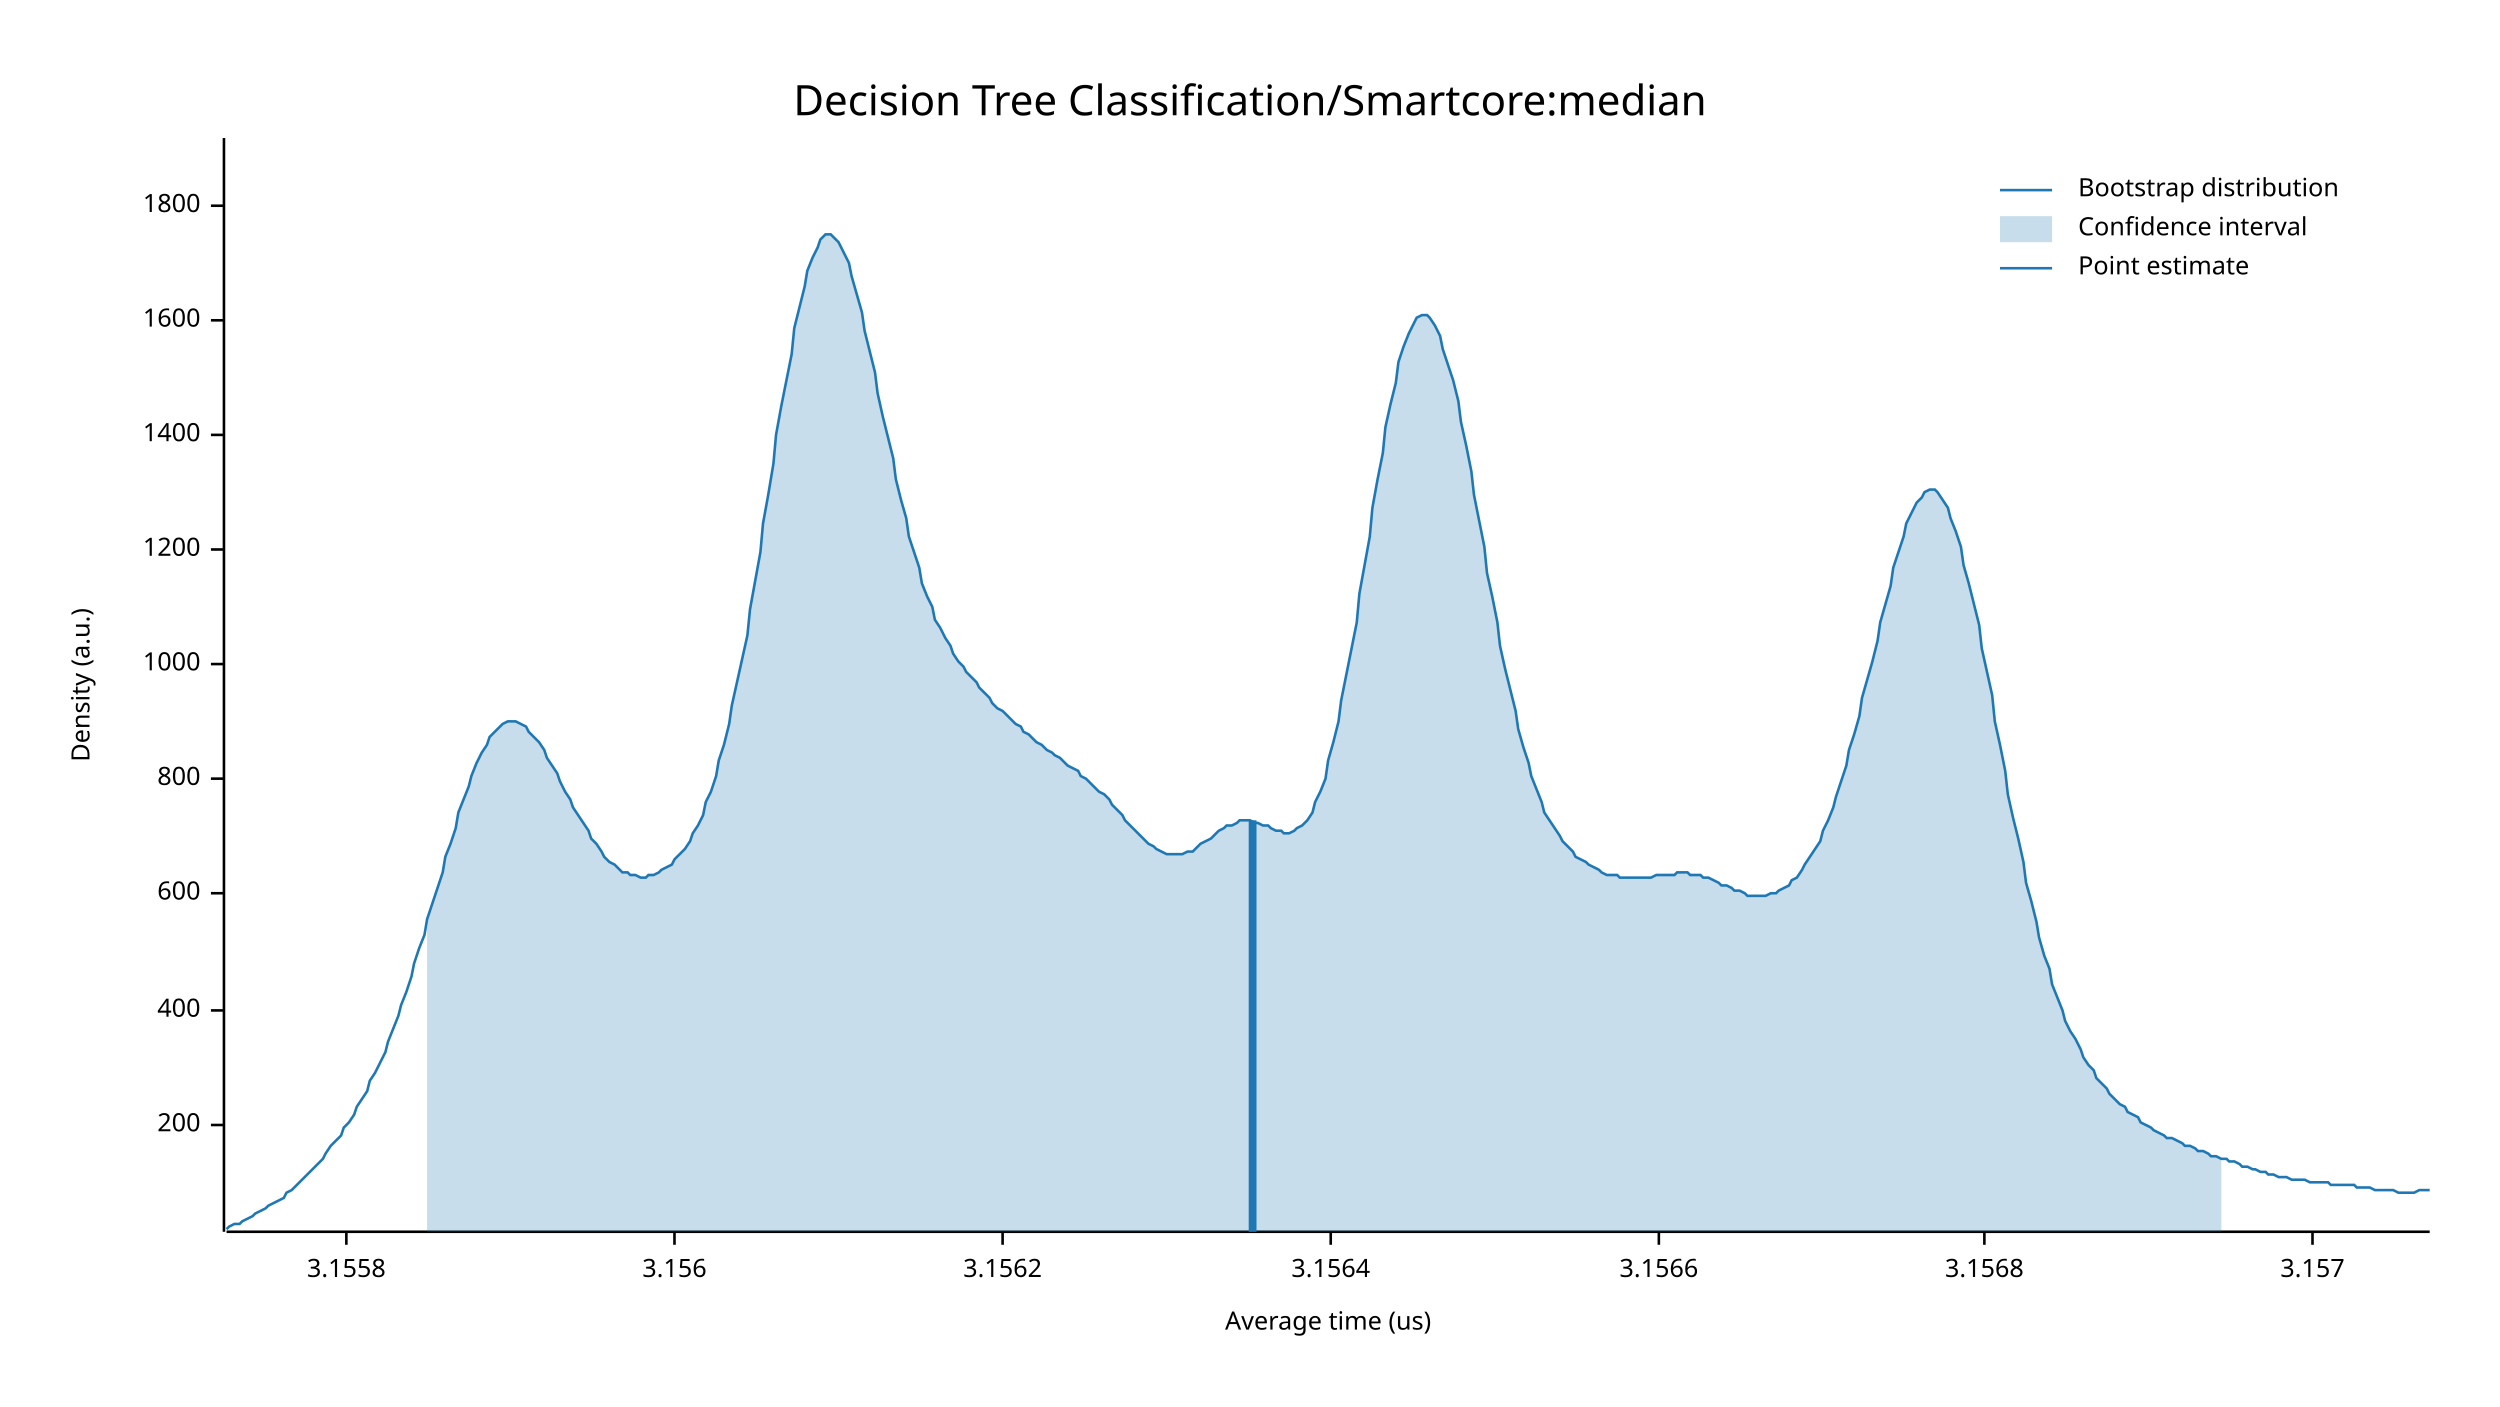
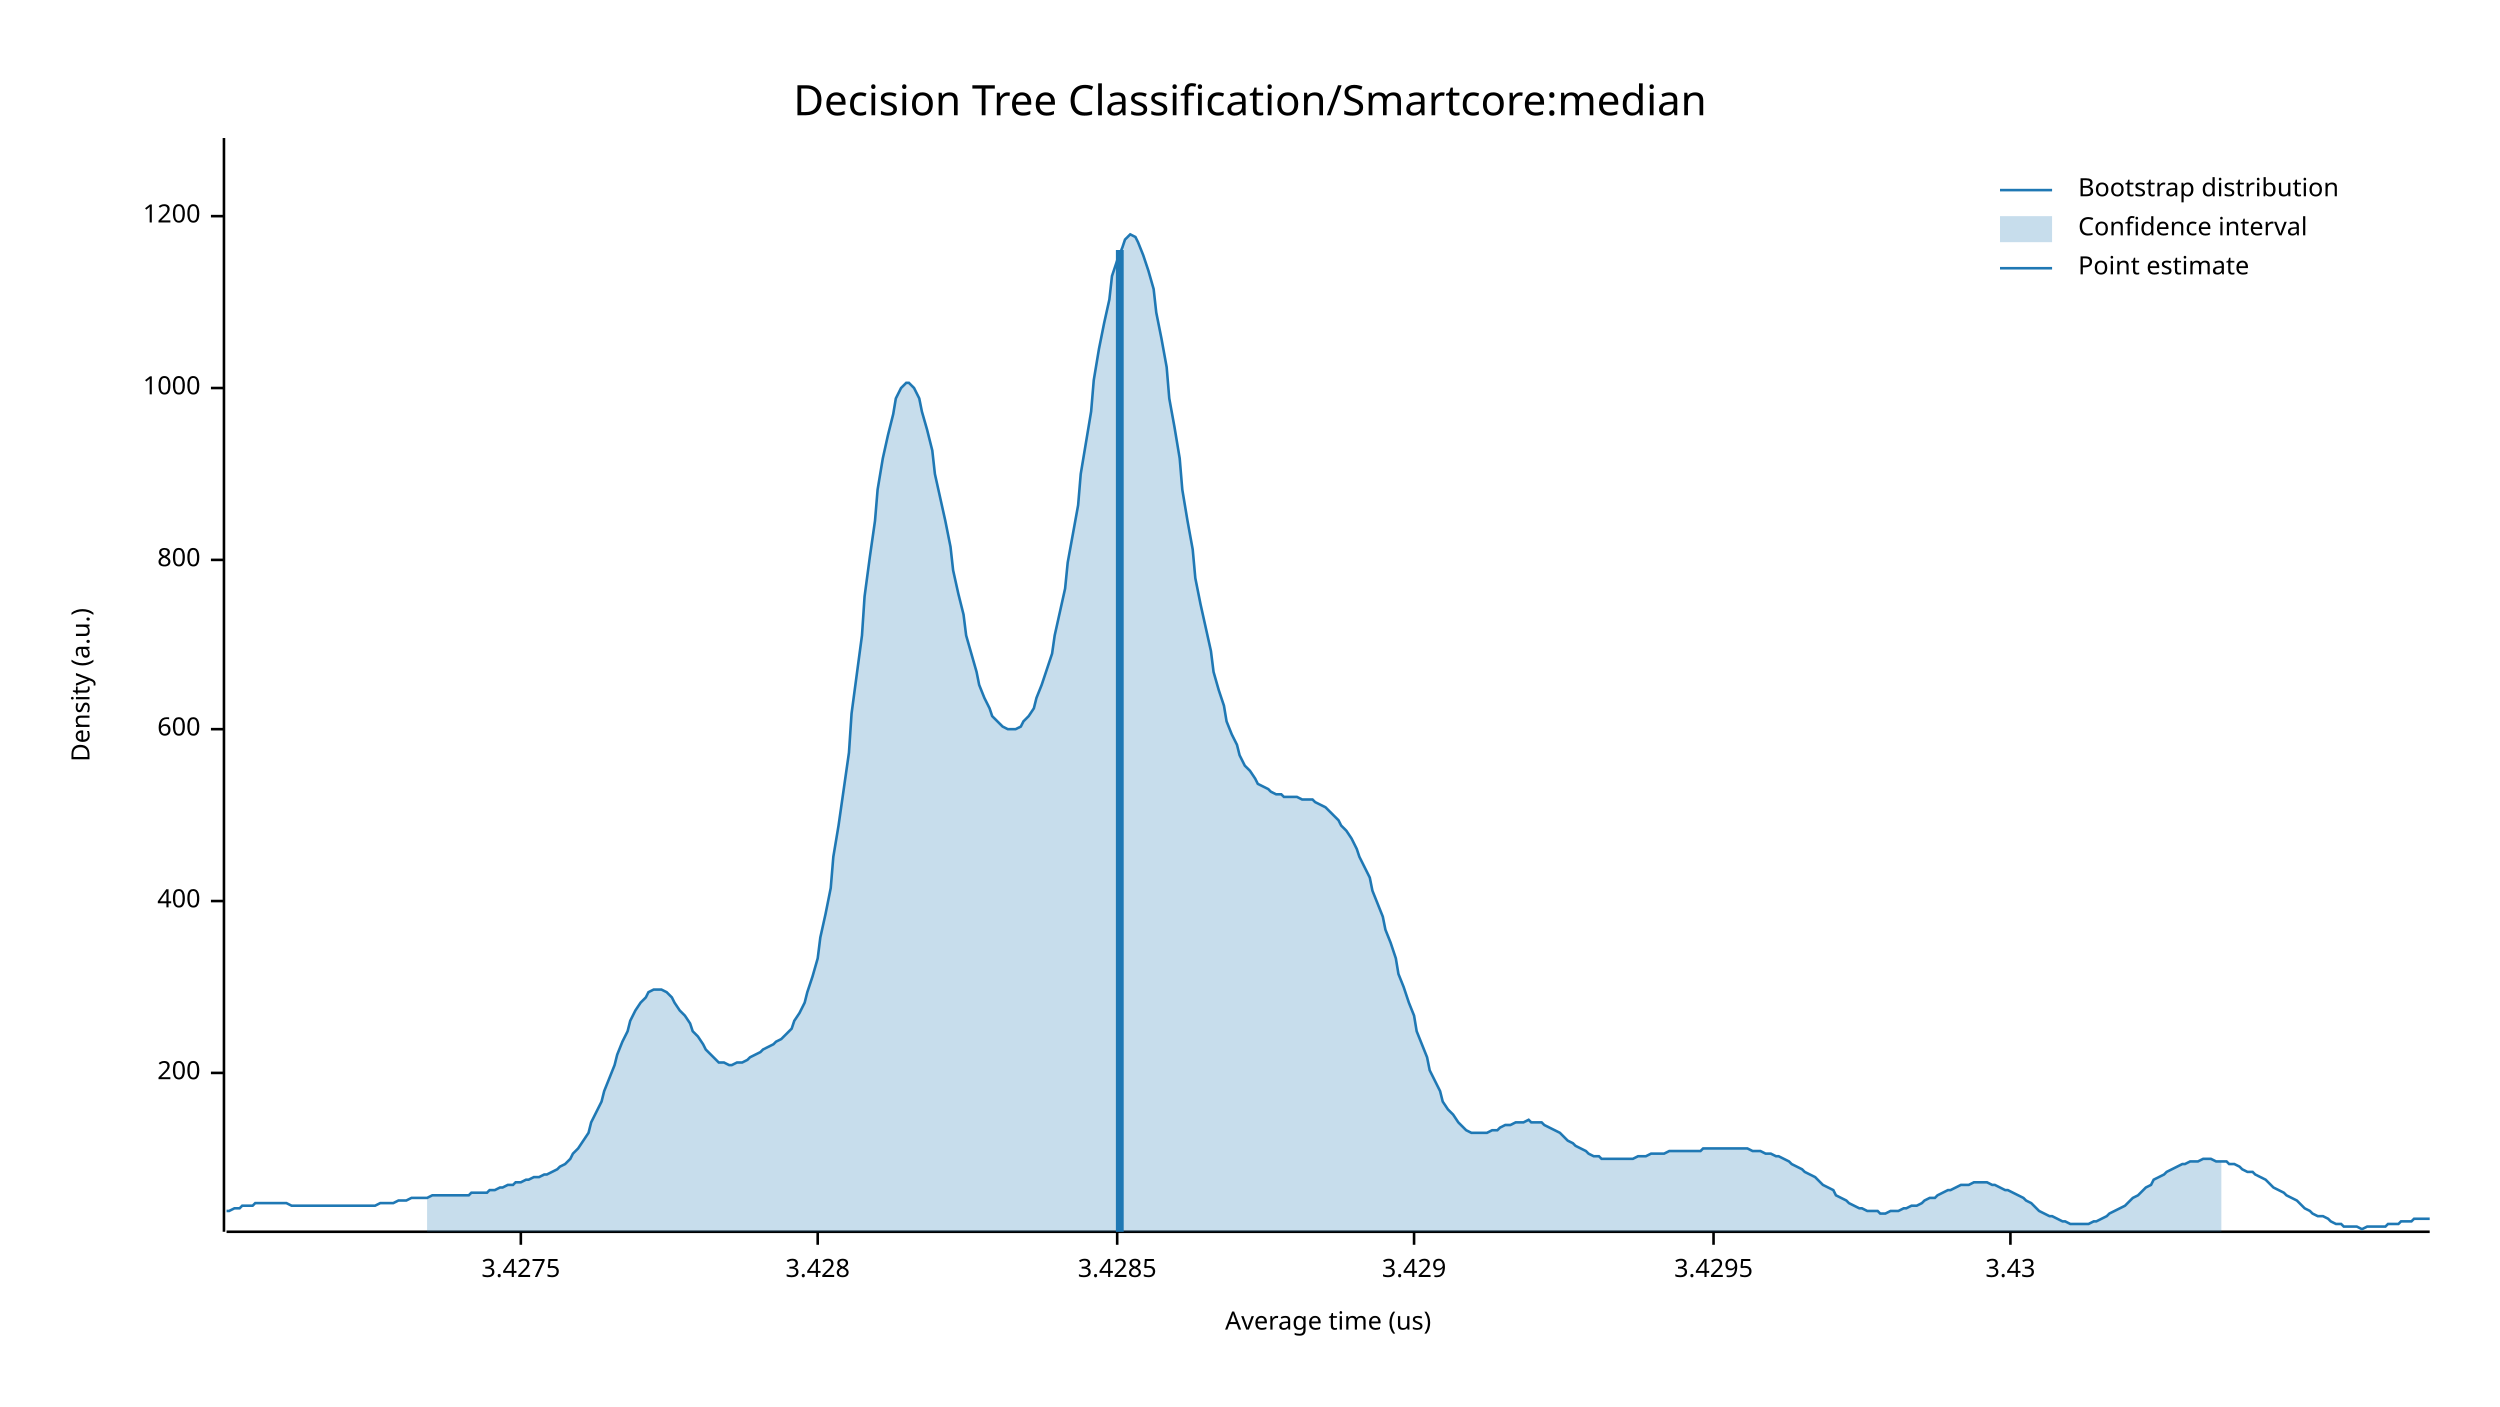
<svg xmlns="http://www.w3.org/2000/svg" width="960" height="540" viewBox="0 0 960 540">
  <text x="480" y="32" dy="0.76em" text-anchor="middle" font-family="sans-serif" font-size="16.129" opacity="1" fill="#000000">
Decision Tree Classification/Smartcore:median
</text>
  <text x="27" y="263" dy="0.76em" text-anchor="middle" font-family="sans-serif" font-size="9.677" opacity="1" fill="#000000" transform="rotate(270, 27, 263)">
Density (a.u.)
</text>
  <text x="510" y="513" dy="-0.5ex" text-anchor="middle" font-family="sans-serif" font-size="9.677" opacity="1" fill="#000000">
Average time (us)
</text>
  <polyline fill="none" opacity="1" stroke="#000000" stroke-width="1" points="86,53 86,473 " />
-   <text x="77" y="432" dy="0.5ex" text-anchor="end" font-family="sans-serif" font-size="9.677" opacity="1" fill="#000000">
+   <text x="77" y="412" dy="0.5ex" text-anchor="end" font-family="sans-serif" font-size="9.677" opacity="1" fill="#000000">
200
</text>
-   <polyline fill="none" opacity="1" stroke="#000000" stroke-width="1" points="81,432 86,432 " />
-   <text x="77" y="388" dy="0.5ex" text-anchor="end" font-family="sans-serif" font-size="9.677" opacity="1" fill="#000000">
+   <polyline fill="none" opacity="1" stroke="#000000" stroke-width="1" points="81,412 86,412 " />
+   <text x="77" y="346" dy="0.5ex" text-anchor="end" font-family="sans-serif" font-size="9.677" opacity="1" fill="#000000">
400
</text>
-   <polyline fill="none" opacity="1" stroke="#000000" stroke-width="1" points="81,388 86,388 " />
-   <text x="77" y="343" dy="0.5ex" text-anchor="end" font-family="sans-serif" font-size="9.677" opacity="1" fill="#000000">
+   <polyline fill="none" opacity="1" stroke="#000000" stroke-width="1" points="81,346 86,346 " />
+   <text x="77" y="280" dy="0.5ex" text-anchor="end" font-family="sans-serif" font-size="9.677" opacity="1" fill="#000000">
600
</text>
-   <polyline fill="none" opacity="1" stroke="#000000" stroke-width="1" points="81,343 86,343 " />
-   <text x="77" y="299" dy="0.5ex" text-anchor="end" font-family="sans-serif" font-size="9.677" opacity="1" fill="#000000">
+   <polyline fill="none" opacity="1" stroke="#000000" stroke-width="1" points="81,280 86,280 " />
+   <text x="77" y="215" dy="0.5ex" text-anchor="end" font-family="sans-serif" font-size="9.677" opacity="1" fill="#000000">
800
</text>
-   <polyline fill="none" opacity="1" stroke="#000000" stroke-width="1" points="81,299 86,299 " />
-   <text x="77" y="255" dy="0.5ex" text-anchor="end" font-family="sans-serif" font-size="9.677" opacity="1" fill="#000000">
+   <polyline fill="none" opacity="1" stroke="#000000" stroke-width="1" points="81,215 86,215 " />
+   <text x="77" y="149" dy="0.5ex" text-anchor="end" font-family="sans-serif" font-size="9.677" opacity="1" fill="#000000">
1000
</text>
-   <polyline fill="none" opacity="1" stroke="#000000" stroke-width="1" points="81,255 86,255 " />
-   <text x="77" y="211" dy="0.5ex" text-anchor="end" font-family="sans-serif" font-size="9.677" opacity="1" fill="#000000">
+   <polyline fill="none" opacity="1" stroke="#000000" stroke-width="1" points="81,149 86,149 " />
+   <text x="77" y="83" dy="0.5ex" text-anchor="end" font-family="sans-serif" font-size="9.677" opacity="1" fill="#000000">
1200
</text>
-   <polyline fill="none" opacity="1" stroke="#000000" stroke-width="1" points="81,211 86,211 " />
-   <text x="77" y="167" dy="0.5ex" text-anchor="end" font-family="sans-serif" font-size="9.677" opacity="1" fill="#000000">
- 1400
+   <polyline fill="none" opacity="1" stroke="#000000" stroke-width="1" points="81,83 86,83 " />
+   <polyline fill="none" opacity="1" stroke="#000000" stroke-width="1" points="87,473 933,473 " />
+   <text x="200" y="483" dy="0.76em" text-anchor="middle" font-family="sans-serif" font-size="9.677" opacity="1" fill="#000000">
+ 3.4275
</text>
-   <polyline fill="none" opacity="1" stroke="#000000" stroke-width="1" points="81,167 86,167 " />
-   <text x="77" y="123" dy="0.5ex" text-anchor="end" font-family="sans-serif" font-size="9.677" opacity="1" fill="#000000">
- 1600
+   <polyline fill="none" opacity="1" stroke="#000000" stroke-width="1" points="200,473 200,478 " />
+   <text x="314" y="483" dy="0.76em" text-anchor="middle" font-family="sans-serif" font-size="9.677" opacity="1" fill="#000000">
+ 3.428
</text>
-   <polyline fill="none" opacity="1" stroke="#000000" stroke-width="1" points="81,123 86,123 " />
-   <text x="77" y="79" dy="0.5ex" text-anchor="end" font-family="sans-serif" font-size="9.677" opacity="1" fill="#000000">
- 1800
+   <polyline fill="none" opacity="1" stroke="#000000" stroke-width="1" points="314,473 314,478 " />
+   <text x="429" y="483" dy="0.76em" text-anchor="middle" font-family="sans-serif" font-size="9.677" opacity="1" fill="#000000">
+ 3.4285
</text>
-   <polyline fill="none" opacity="1" stroke="#000000" stroke-width="1" points="81,79 86,79 " />
-   <polyline fill="none" opacity="1" stroke="#000000" stroke-width="1" points="87,473 933,473 " />
-   <text x="133" y="483" dy="0.76em" text-anchor="middle" font-family="sans-serif" font-size="9.677" opacity="1" fill="#000000">
- 3.1558
+   <polyline fill="none" opacity="1" stroke="#000000" stroke-width="1" points="429,473 429,478 " />
+   <text x="543" y="483" dy="0.76em" text-anchor="middle" font-family="sans-serif" font-size="9.677" opacity="1" fill="#000000">
+ 3.429
</text>
-   <polyline fill="none" opacity="1" stroke="#000000" stroke-width="1" points="133,473 133,478 " />
-   <text x="259" y="483" dy="0.76em" text-anchor="middle" font-family="sans-serif" font-size="9.677" opacity="1" fill="#000000">
- 3.156
+   <polyline fill="none" opacity="1" stroke="#000000" stroke-width="1" points="543,473 543,478 " />
+   <text x="658" y="483" dy="0.76em" text-anchor="middle" font-family="sans-serif" font-size="9.677" opacity="1" fill="#000000">
+ 3.4295
</text>
-   <polyline fill="none" opacity="1" stroke="#000000" stroke-width="1" points="259,473 259,478 " />
-   <text x="385" y="483" dy="0.76em" text-anchor="middle" font-family="sans-serif" font-size="9.677" opacity="1" fill="#000000">
- 3.1562
+   <polyline fill="none" opacity="1" stroke="#000000" stroke-width="1" points="658,473 658,478 " />
+   <text x="772" y="483" dy="0.76em" text-anchor="middle" font-family="sans-serif" font-size="9.677" opacity="1" fill="#000000">
+ 3.43
</text>
-   <polyline fill="none" opacity="1" stroke="#000000" stroke-width="1" points="385,473 385,478 " />
-   <text x="511" y="483" dy="0.76em" text-anchor="middle" font-family="sans-serif" font-size="9.677" opacity="1" fill="#000000">
- 3.1564
- </text>
-   <polyline fill="none" opacity="1" stroke="#000000" stroke-width="1" points="511,473 511,478 " />
-   <text x="637" y="483" dy="0.76em" text-anchor="middle" font-family="sans-serif" font-size="9.677" opacity="1" fill="#000000">
- 3.1566
- </text>
-   <polyline fill="none" opacity="1" stroke="#000000" stroke-width="1" points="637,473 637,478 " />
-   <text x="762" y="483" dy="0.76em" text-anchor="middle" font-family="sans-serif" font-size="9.677" opacity="1" fill="#000000">
- 3.1568
- </text>
-   <polyline fill="none" opacity="1" stroke="#000000" stroke-width="1" points="762,473 762,478 " />
-   <text x="888" y="483" dy="0.76em" text-anchor="middle" font-family="sans-serif" font-size="9.677" opacity="1" fill="#000000">
- 3.157
- </text>
-   <polyline fill="none" opacity="1" stroke="#000000" stroke-width="1" points="888,473 888,478 " />
-   <polyline fill="none" opacity="1" stroke="#1F78B4" stroke-width="1" points="87,472 88,471 90,470 92,470 93,469 95,468 97,467 98,466 100,465 102,464 103,463 105,462 107,461 109,460 110,458 112,457 114,455 115,454 117,452 119,450 120,449 122,447 124,445 125,443 127,440 129,438 131,436 132,433 134,431 136,428 137,425 139,422 141,419 142,415 144,412 146,408 148,404 149,400 151,395 153,390 154,386 156,381 158,375 159,370 161,364 163,359 164,353 166,347 168,341 170,335 171,329 173,324 175,318 176,312 178,307 180,302 181,298 183,293 185,289 187,286 188,283 190,281 192,279 193,278 195,277 197,277 198,277 200,278 202,279 203,281 205,283 207,285 209,288 210,291 212,294 214,297 215,300 217,304 219,307 220,310 222,313 224,316 226,319 227,322 229,324 231,327 232,329 234,331 236,332 237,333 239,335 241,335 242,336 244,336 246,337 248,337 249,336 251,336 253,335 254,334 256,333 258,332 259,330 261,328 263,326 265,323 266,320 268,317 270,313 271,308 273,304 275,298 276,292 278,286 280,278 281,271 283,262 285,253 287,244 288,234 290,223 292,212 293,201 295,190 297,178 298,167 300,156 302,146 304,136 305,126 307,118 309,110 310,104 312,99 314,95 315,92 317,90 319,90 320,91 322,93 324,97 326,101 327,106 329,113 331,120 332,127 334,135 336,143 337,151 339,160 341,168 343,176 344,184 346,192 348,199 349,206 351,212 353,218 354,224 356,229 358,233 359,238 361,241 363,245 365,248 366,251 368,254 370,256 371,258 373,260 375,262 376,264 378,266 380,268 381,270 383,272 385,273 387,275 388,276 390,278 392,279 393,281 395,282 397,284 398,285 400,286 402,288 404,289 405,290 407,291 409,293 410,294 412,295 414,296 415,298 417,299 419,301 420,302 422,304 424,305 426,307 427,309 429,311 431,313 432,315 434,317 436,319 437,320 439,322 441,324 443,325 444,326 446,327 448,328 449,328 451,328 453,328 454,328 456,327 458,327 459,326 461,324 463,323 465,322 466,321 468,319 470,318 471,317 473,317 475,316 476,315 478,315 480,315 482,316 483,316 485,317 487,317 488,318 490,319 492,319 493,320 495,320 497,319 498,318 500,317 502,315 504,312 505,308 507,304 509,299 510,292 512,285 514,277 515,269 517,259 519,249 521,239 522,228 524,217 526,206 527,195 529,184 531,174 532,164 534,155 536,147 537,139 539,133 541,128 543,124 544,122 546,121 548,121 549,122 551,125 553,129 554,134 556,140 558,146 560,154 561,162 563,171 565,181 566,190 568,200 570,210 571,220 573,229 575,239 576,248 578,257 580,265 582,273 583,280 585,287 587,293 588,298 590,303 592,308 593,312 595,315 597,318 599,321 600,323 602,325 604,327 605,329 607,330 609,331 610,332 612,333 614,334 615,335 617,336 619,336 621,336 622,337 624,337 626,337 627,337 629,337 631,337 632,337 634,337 636,336 638,336 639,336 641,336 643,336 644,335 646,335 648,335 649,336 651,336 653,336 654,337 656,337 658,338 660,339 661,340 663,340 665,341 666,342 668,342 670,343 671,344 673,344 675,344 676,344 678,344 680,343 682,343 683,342 685,341 687,340 688,338 690,337 692,334 693,332 695,329 697,326 699,323 700,319 702,315 704,310 705,306 707,300 709,294 710,288 712,282 714,275 715,268 717,261 719,254 721,246 722,239 724,232 726,225 727,218 729,212 731,206 732,201 734,197 736,193 738,191 739,189 741,188 743,188 744,189 746,192 748,195 749,199 751,204 753,210 754,217 756,224 758,232 760,240 761,249 763,258 765,267 766,277 768,286 770,296 771,305 773,314 775,322 777,331 778,339 780,346 782,354 783,360 785,367 787,372 788,378 790,383 792,388 793,392 795,396 797,399 799,403 800,406 802,409 804,411 805,414 807,416 809,418 810,420 812,422 814,424 816,425 817,427 819,428 821,429 822,431 824,432 826,433 827,434 829,435 831,436 832,437 834,437 836,438 838,439 839,440 841,440 843,441 844,442 846,442 848,443 849,444 851,444 853,445 855,445 856,446 858,446 860,447 861,448 863,448 865,449 866,449 868,450 870,450 871,451 873,451 875,452 877,452 878,452 880,453 882,453 883,453 885,453 887,454 888,454 890,454 892,454 894,454 895,455 897,455 899,455 900,455 902,455 904,455 905,456 907,456 909,456 910,456 912,457 914,457 916,457 917,457 919,457 921,458 922,458 924,458 926,458 927,458 929,457 931,457 933,457 " />
-   <polygon opacity="0.25" fill="#1F78B4" points="164,353 166,347 168,341 170,335 171,329 173,324 175,318 176,312 178,307 180,302 181,298 183,293 185,289 187,286 188,283 190,281 192,279 193,278 195,277 197,277 198,277 200,278 202,279 203,281 205,283 207,285 209,288 210,291 212,294 214,297 215,300 217,304 219,307 220,310 222,313 224,316 226,319 227,322 229,324 231,327 232,329 234,331 236,332 237,333 239,335 241,335 242,336 244,336 246,337 248,337 249,336 251,336 253,335 254,334 256,333 258,332 259,330 261,328 263,326 265,323 266,320 268,317 270,313 271,308 273,304 275,298 276,292 278,286 280,278 281,271 283,262 285,253 287,244 288,234 290,223 292,212 293,201 295,190 297,178 298,167 300,156 302,146 304,136 305,126 307,118 309,110 310,104 312,99 314,95 315,92 317,90 319,90 320,91 322,93 324,97 326,101 327,106 329,113 331,120 332,127 334,135 336,143 337,151 339,160 341,168 343,176 344,184 346,192 348,199 349,206 351,212 353,218 354,224 356,229 358,233 359,238 361,241 363,245 365,248 366,251 368,254 370,256 371,258 373,260 375,262 376,264 378,266 380,268 381,270 383,272 385,273 387,275 388,276 390,278 392,279 393,281 395,282 397,284 398,285 400,286 402,288 404,289 405,290 407,291 409,293 410,294 412,295 414,296 415,298 417,299 419,301 420,302 422,304 424,305 426,307 427,309 429,311 431,313 432,315 434,317 436,319 437,320 439,322 441,324 443,325 444,326 446,327 448,328 449,328 451,328 453,328 454,328 456,327 458,327 459,326 461,324 463,323 465,322 466,321 468,319 470,318 471,317 473,317 475,316 476,315 478,315 480,315 482,316 483,316 485,317 487,317 488,318 490,319 492,319 493,320 495,320 497,319 498,318 500,317 502,315 504,312 505,308 507,304 509,299 510,292 512,285 514,277 515,269 517,259 519,249 521,239 522,228 524,217 526,206 527,195 529,184 531,174 532,164 534,155 536,147 537,139 539,133 541,128 543,124 544,122 546,121 548,121 549,122 551,125 553,129 554,134 556,140 558,146 560,154 561,162 563,171 565,181 566,190 568,200 570,210 571,220 573,229 575,239 576,248 578,257 580,265 582,273 583,280 585,287 587,293 588,298 590,303 592,308 593,312 595,315 597,318 599,321 600,323 602,325 604,327 605,329 607,330 609,331 610,332 612,333 614,334 615,335 617,336 619,336 621,336 622,337 624,337 626,337 627,337 629,337 631,337 632,337 634,337 636,336 638,336 639,336 641,336 643,336 644,335 646,335 648,335 649,336 651,336 653,336 654,337 656,337 658,338 660,339 661,340 663,340 665,341 666,342 668,342 670,343 671,344 673,344 675,344 676,344 678,344 680,343 682,343 683,342 685,341 687,340 688,338 690,337 692,334 693,332 695,329 697,326 699,323 700,319 702,315 704,310 705,306 707,300 709,294 710,288 712,282 714,275 715,268 717,261 719,254 721,246 722,239 724,232 726,225 727,218 729,212 731,206 732,201 734,197 736,193 738,191 739,189 741,188 743,188 744,189 746,192 748,195 749,199 751,204 753,210 754,217 756,224 758,232 760,240 761,249 763,258 765,267 766,277 768,286 770,296 771,305 773,314 775,322 777,331 778,339 780,346 782,354 783,360 785,367 787,372 788,378 790,383 792,388 793,392 795,396 797,399 799,403 800,406 802,409 804,411 805,414 807,416 809,418 810,420 812,422 814,424 816,425 817,427 819,428 821,429 822,431 824,432 826,433 827,434 829,435 831,436 832,437 834,437 836,438 838,439 839,440 841,440 843,441 844,442 846,442 848,443 849,444 851,444 853,445 853,473 164,473 " />
-   <polyline fill="none" opacity="1" stroke="#1F78B4" stroke-width="3" points="481,473 481,315 " />
+   <polyline fill="none" opacity="1" stroke="#000000" stroke-width="1" points="772,473 772,478 " />
+   <polyline fill="none" opacity="1" stroke="#1F78B4" stroke-width="1" points="87,465 88,465 90,464 92,464 93,463 95,463 97,463 98,462 100,462 102,462 103,462 105,462 107,462 109,462 110,462 112,463 114,463 115,463 117,463 119,463 120,463 122,463 124,463 125,463 127,463 129,463 131,463 132,463 134,463 136,463 137,463 139,463 141,463 142,463 144,463 146,462 148,462 149,462 151,462 153,461 154,461 156,461 158,460 159,460 161,460 163,460 164,460 166,459 168,459 170,459 171,459 173,459 175,459 176,459 178,459 180,459 181,458 183,458 185,458 187,458 188,457 190,457 192,456 193,456 195,455 197,455 198,454 200,454 202,453 203,453 205,452 207,452 209,451 210,451 212,450 214,449 215,448 217,447 219,445 220,443 222,441 224,438 226,435 227,431 229,427 231,423 232,419 234,414 236,409 237,405 239,400 241,396 242,392 244,388 246,385 248,383 249,381 251,380 253,380 254,380 256,381 258,383 259,385 261,388 263,390 265,393 266,396 268,398 270,401 271,403 273,405 275,407 276,408 278,408 280,409 281,409 283,408 285,408 287,407 288,406 290,405 292,404 293,403 295,402 297,401 298,400 300,399 302,397 304,395 305,392 307,389 309,385 310,381 312,375 314,368 315,360 317,351 319,341 320,329 322,317 324,303 326,289 327,274 329,259 331,244 332,229 334,214 336,200 337,188 339,176 341,167 343,159 344,153 346,149 348,147 349,147 351,149 353,153 354,158 356,165 358,173 359,182 361,191 363,200 365,210 366,219 368,228 370,236 371,244 373,251 375,258 376,263 378,268 380,272 381,275 383,277 385,279 387,280 388,280 390,280 392,279 393,277 395,275 397,272 398,268 400,263 402,257 404,251 405,244 407,235 409,226 410,216 412,205 414,194 415,182 417,170 419,158 420,146 422,134 424,124 426,115 427,106 429,100 431,95 432,92 434,90 436,91 437,93 439,98 441,104 443,111 444,120 446,130 448,141 449,153 451,164 453,176 454,188 456,200 458,211 459,222 461,232 463,241 465,250 466,258 468,265 470,271 471,277 473,282 475,286 476,290 478,294 480,296 482,299 483,301 485,302 487,303 488,304 490,305 492,305 493,306 495,306 497,306 498,306 500,307 502,307 504,307 505,308 507,309 509,310 510,311 512,313 514,315 515,317 517,319 519,322 521,326 522,329 524,333 526,337 527,342 529,347 531,352 532,357 534,362 536,368 537,374 539,379 541,385 543,390 544,396 546,401 548,406 549,411 551,415 553,419 554,423 556,426 558,428 560,431 561,432 563,434 565,435 566,435 568,435 570,435 571,435 573,434 575,434 576,433 578,432 580,432 582,431 583,431 585,431 587,430 588,431 590,431 592,431 593,432 595,433 597,434 599,435 600,436 602,438 604,439 605,440 607,441 609,442 610,443 612,444 614,444 615,445 617,445 619,445 621,445 622,445 624,445 626,445 627,445 629,444 631,444 632,444 634,443 636,443 638,443 639,443 641,442 643,442 644,442 646,442 648,442 649,442 651,442 653,442 654,441 656,441 658,441 660,441 661,441 663,441 665,441 666,441 668,441 670,441 671,441 673,442 675,442 676,442 678,443 680,443 682,444 683,444 685,445 687,446 688,447 690,448 692,449 693,450 695,451 697,452 699,454 700,455 702,456 704,457 705,459 707,460 709,461 710,462 712,463 714,464 715,464 717,465 719,465 721,465 722,466 724,466 726,465 727,465 729,465 731,464 732,464 734,463 736,463 738,462 739,461 741,460 743,460 744,459 746,458 748,457 749,457 751,456 753,455 754,455 756,455 758,454 760,454 761,454 763,454 765,455 766,455 768,456 770,457 771,457 773,458 775,459 777,460 778,461 780,462 782,464 783,465 785,466 787,467 788,467 790,468 792,469 793,469 795,470 797,470 799,470 800,470 802,470 804,469 805,469 807,468 809,467 810,466 812,465 814,464 816,463 817,462 819,460 821,459 822,458 824,456 826,455 827,453 829,452 831,451 832,450 834,449 836,448 838,447 839,447 841,446 843,446 844,446 846,445 848,445 849,445 851,446 853,446 855,446 856,447 858,447 860,448 861,449 863,450 865,450 866,451 868,452 870,453 871,454 873,456 875,457 877,458 878,459 880,460 882,461 883,462 885,464 887,465 888,466 890,467 892,467 894,468 895,469 897,470 899,470 900,471 902,471 904,471 905,471 907,472 909,471 910,471 912,471 914,471 916,471 917,470 919,470 921,470 922,469 924,469 926,469 927,468 929,468 931,468 933,468 " />
+   <polygon opacity="0.25" fill="#1F78B4" points="164,460 166,459 168,459 170,459 171,459 173,459 175,459 176,459 178,459 180,459 181,458 183,458 185,458 187,458 188,457 190,457 192,456 193,456 195,455 197,455 198,454 200,454 202,453 203,453 205,452 207,452 209,451 210,451 212,450 214,449 215,448 217,447 219,445 220,443 222,441 224,438 226,435 227,431 229,427 231,423 232,419 234,414 236,409 237,405 239,400 241,396 242,392 244,388 246,385 248,383 249,381 251,380 253,380 254,380 256,381 258,383 259,385 261,388 263,390 265,393 266,396 268,398 270,401 271,403 273,405 275,407 276,408 278,408 280,409 281,409 283,408 285,408 287,407 288,406 290,405 292,404 293,403 295,402 297,401 298,400 300,399 302,397 304,395 305,392 307,389 309,385 310,381 312,375 314,368 315,360 317,351 319,341 320,329 322,317 324,303 326,289 327,274 329,259 331,244 332,229 334,214 336,200 337,188 339,176 341,167 343,159 344,153 346,149 348,147 349,147 351,149 353,153 354,158 356,165 358,173 359,182 361,191 363,200 365,210 366,219 368,228 370,236 371,244 373,251 375,258 376,263 378,268 380,272 381,275 383,277 385,279 387,280 388,280 390,280 392,279 393,277 395,275 397,272 398,268 400,263 402,257 404,251 405,244 407,235 409,226 410,216 412,205 414,194 415,182 417,170 419,158 420,146 422,134 424,124 426,115 427,106 429,100 431,95 432,92 434,90 436,91 437,93 439,98 441,104 443,111 444,120 446,130 448,141 449,153 451,164 453,176 454,188 456,200 458,211 459,222 461,232 463,241 465,250 466,258 468,265 470,271 471,277 473,282 475,286 476,290 478,294 480,296 482,299 483,301 485,302 487,303 488,304 490,305 492,305 493,306 495,306 497,306 498,306 500,307 502,307 504,307 505,308 507,309 509,310 510,311 512,313 514,315 515,317 517,319 519,322 521,326 522,329 524,333 526,337 527,342 529,347 531,352 532,357 534,362 536,368 537,374 539,379 541,385 543,390 544,396 546,401 548,406 549,411 551,415 553,419 554,423 556,426 558,428 560,431 561,432 563,434 565,435 566,435 568,435 570,435 571,435 573,434 575,434 576,433 578,432 580,432 582,431 583,431 585,431 587,430 588,431 590,431 592,431 593,432 595,433 597,434 599,435 600,436 602,438 604,439 605,440 607,441 609,442 610,443 612,444 614,444 615,445 617,445 619,445 621,445 622,445 624,445 626,445 627,445 629,444 631,444 632,444 634,443 636,443 638,443 639,443 641,442 643,442 644,442 646,442 648,442 649,442 651,442 653,442 654,441 656,441 658,441 660,441 661,441 663,441 665,441 666,441 668,441 670,441 671,441 673,442 675,442 676,442 678,443 680,443 682,444 683,444 685,445 687,446 688,447 690,448 692,449 693,450 695,451 697,452 699,454 700,455 702,456 704,457 705,459 707,460 709,461 710,462 712,463 714,464 715,464 717,465 719,465 721,465 722,466 724,466 726,465 727,465 729,465 731,464 732,464 734,463 736,463 738,462 739,461 741,460 743,460 744,459 746,458 748,457 749,457 751,456 753,455 754,455 756,455 758,454 760,454 761,454 763,454 765,455 766,455 768,456 770,457 771,457 773,458 775,459 777,460 778,461 780,462 782,464 783,465 785,466 787,467 788,467 790,468 792,469 793,469 795,470 797,470 799,470 800,470 802,470 804,469 805,469 807,468 809,467 810,466 812,465 814,464 816,463 817,462 819,460 821,459 822,458 824,456 826,455 827,453 829,452 831,451 832,450 834,449 836,448 838,447 839,447 841,446 843,446 844,446 846,445 848,445 849,445 851,446 853,446 853,473 164,473 " />
+   <polyline fill="none" opacity="1" stroke="#1F78B4" stroke-width="3" points="430,473 430,96 " />
  <text x="798" y="68" dy="0.76em" text-anchor="start" font-family="sans-serif" font-size="9.677" opacity="1" fill="#000000">
Bootstrap distribution
</text>
  <text x="798" y="83" dy="0.76em" text-anchor="start" font-family="sans-serif" font-size="9.677" opacity="1" fill="#000000">
Confidence interval
</text>
  <text x="798" y="98" dy="0.76em" text-anchor="start" font-family="sans-serif" font-size="9.677" opacity="1" fill="#000000">
Point estimate
</text>
  <polyline fill="none" opacity="1" stroke="#1F78B4" stroke-width="1" points="768,73 788,73 " />
  <rect x="768" y="83" width="20" height="10" opacity="0.25" fill="#1F78B4" stroke="none" />
  <polyline fill="none" opacity="1" stroke="#1F78B4" stroke-width="1" points="768,103 788,103 " />
</svg>
